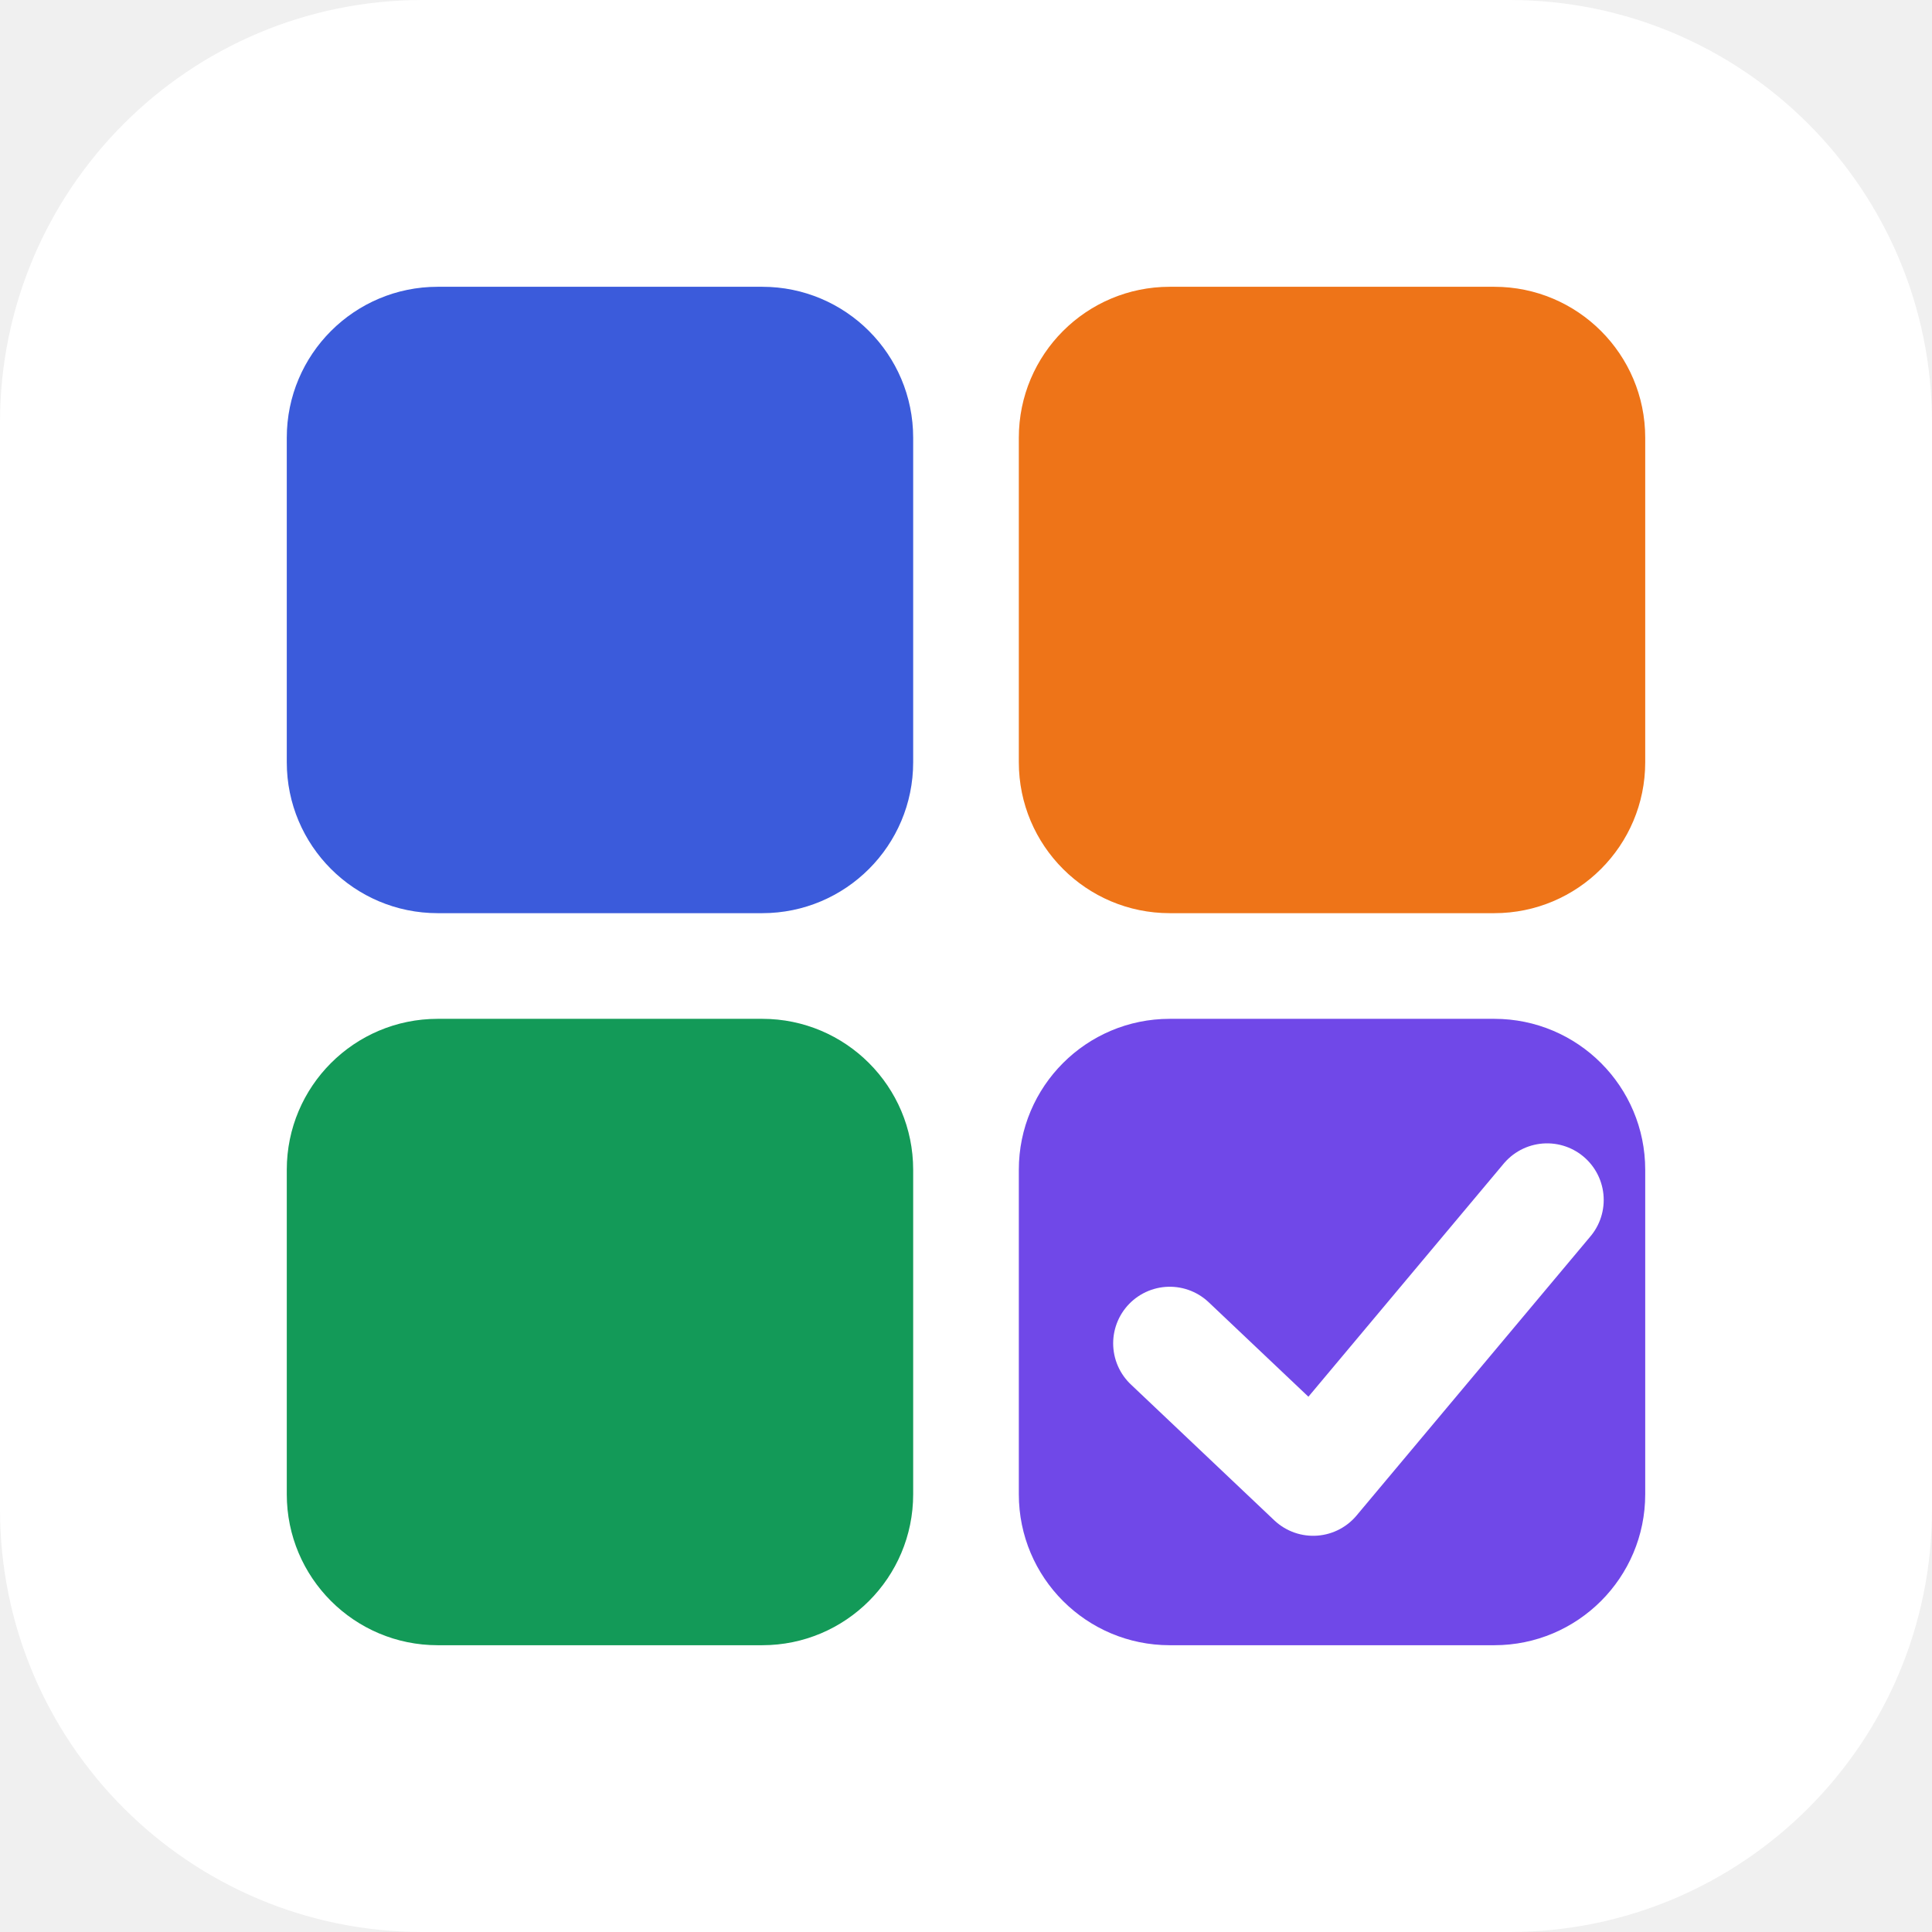
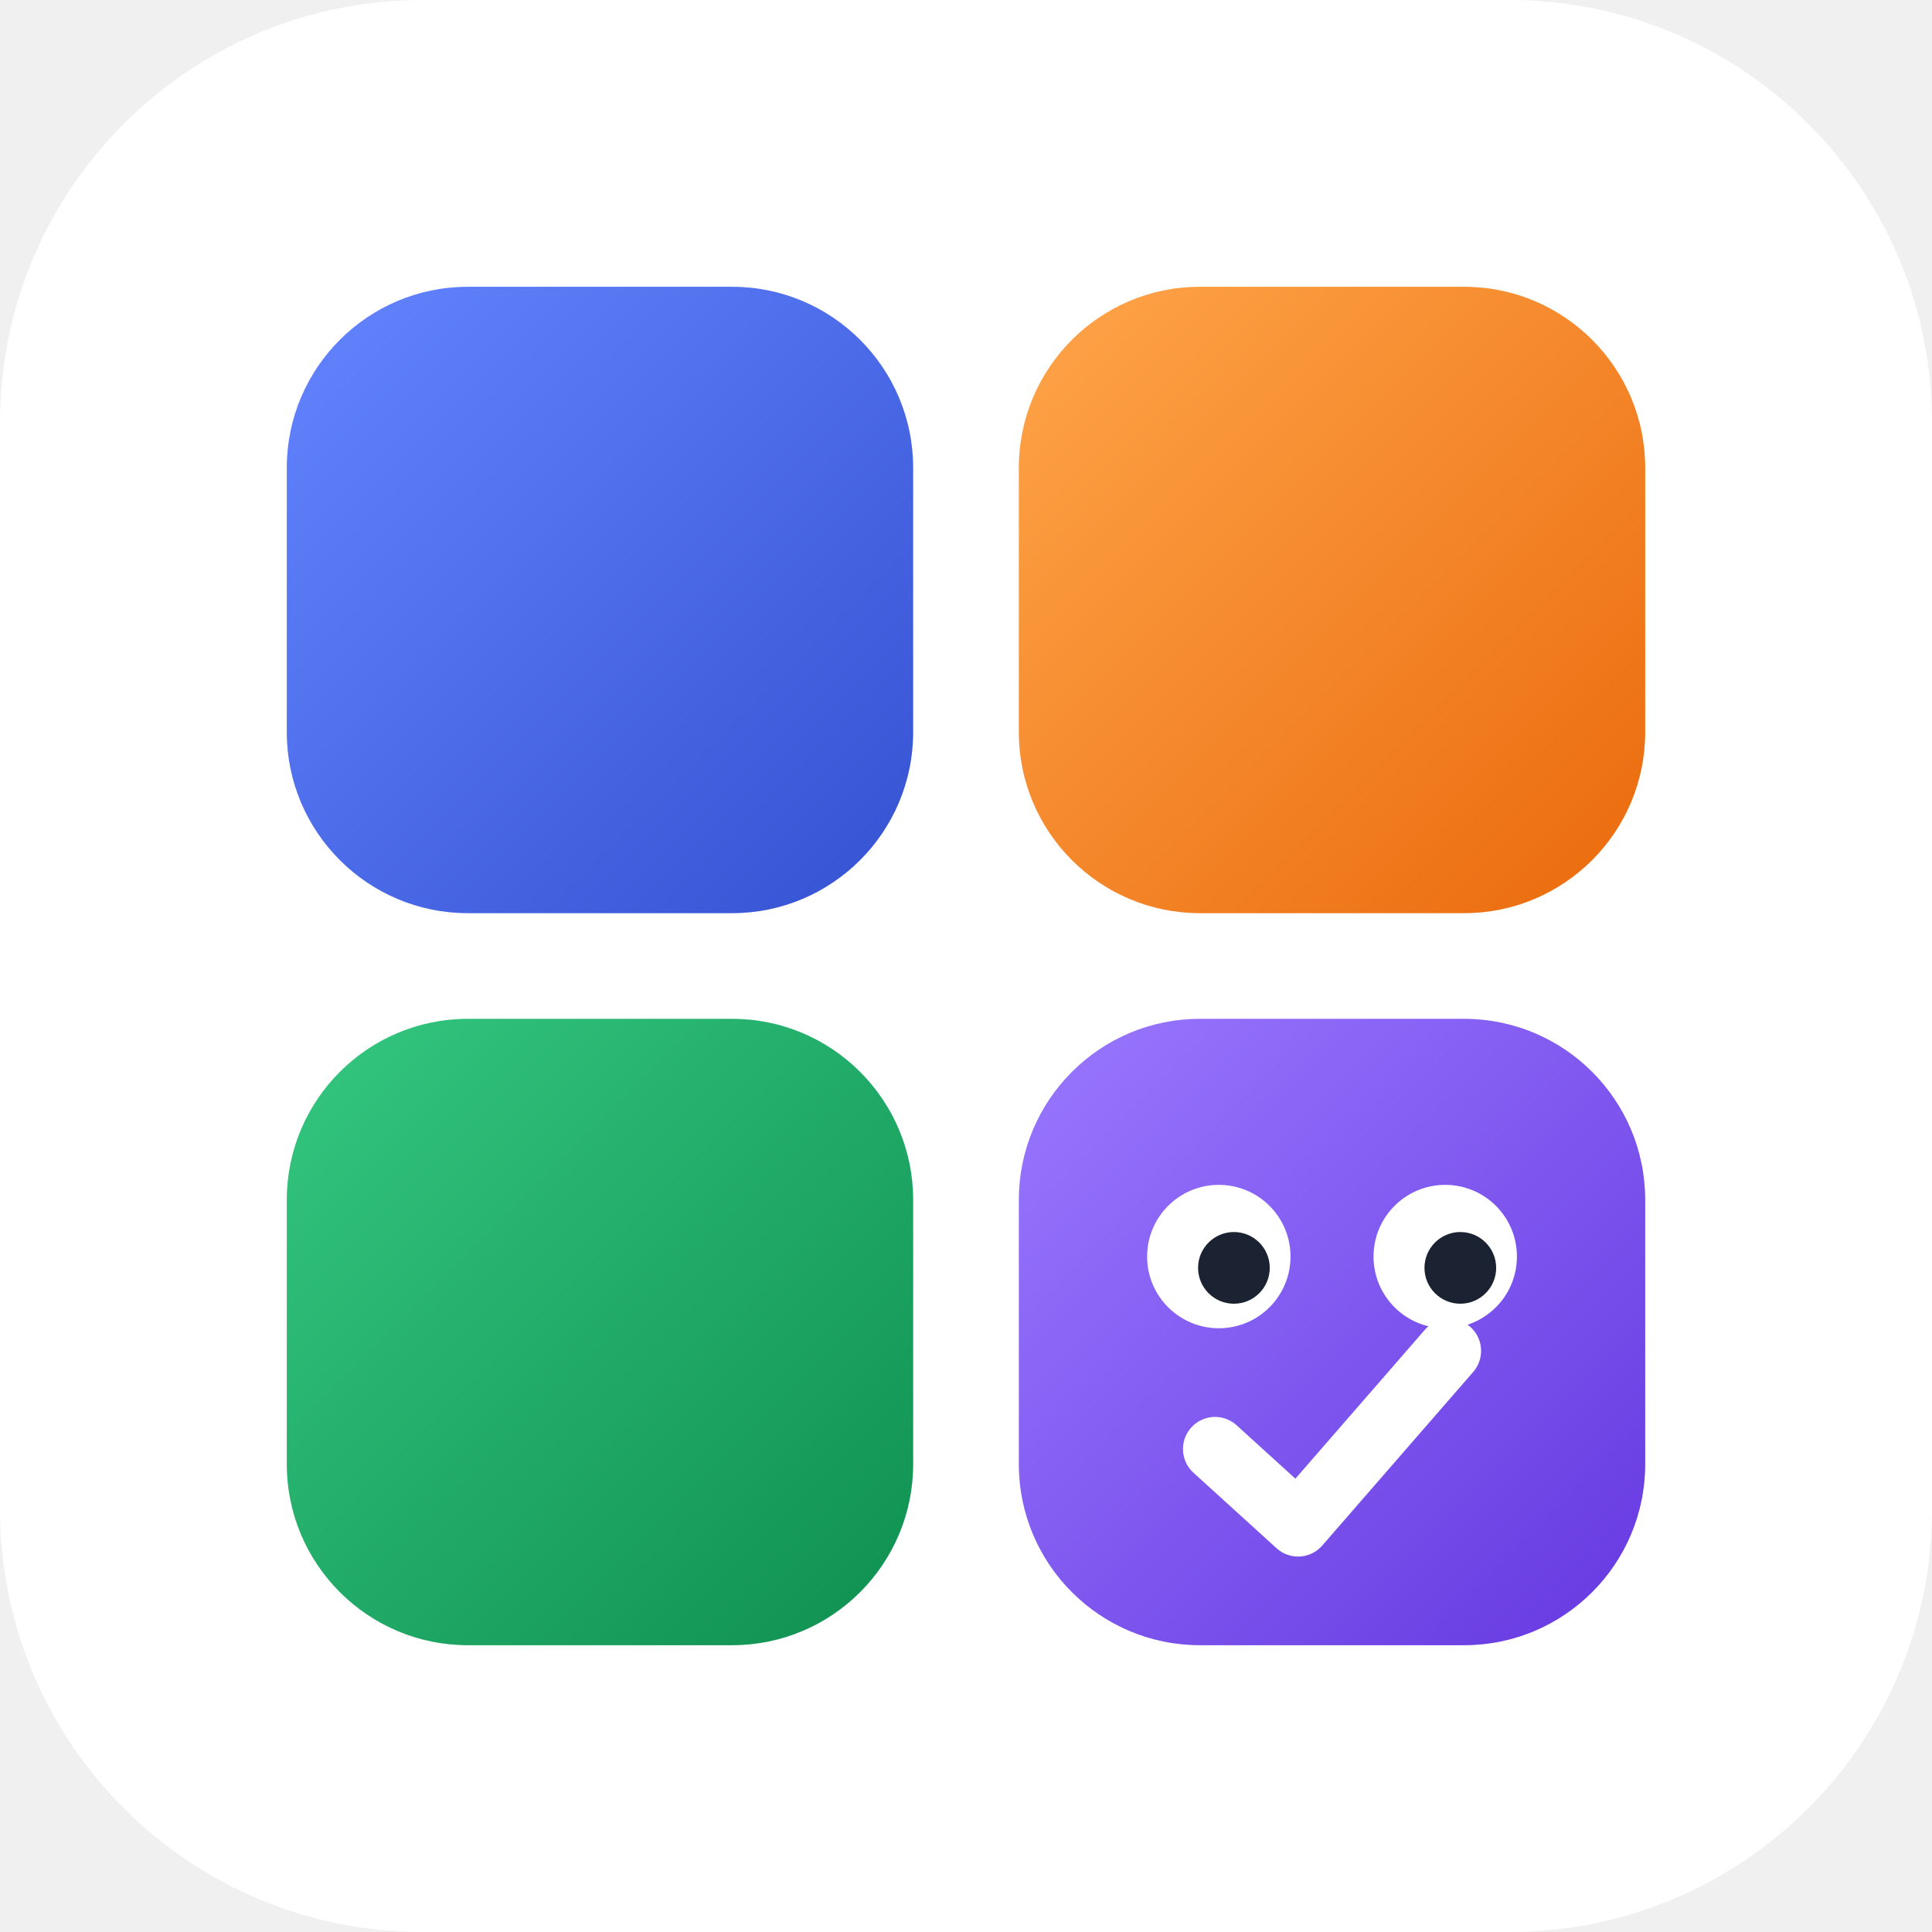
<svg xmlns="http://www.w3.org/2000/svg" viewBox="0 0 512 512">
+   <defs>
+     <linearGradient id="b" x1="0" y1="0" x2="1" y2="1">
+       <stop offset="0" stop-color="#6485ff" />
+       <stop offset="1" stop-color="#3451d1" />
+     </linearGradient>
+     <linearGradient id="o" x1="0" y1="0" x2="1" y2="1">
+       <stop offset="0" stop-color="#ffa54a" />
+       <stop offset="1" stop-color="#ea6a0c" />
+     </linearGradient>
+     <linearGradient id="g" x1="0" y1="0" x2="1" y2="1">
+       <stop offset="0" stop-color="#34c780" />
+       <stop offset="1" stop-color="#0f8f50" />
+     </linearGradient>
+     <linearGradient id="p" x1="0" y1="0" x2="1" y2="1">
+       <stop offset="0" stop-color="#9a78ff" />
+       <stop offset="1" stop-color="#6538e0" />
+     </linearGradient>
+   </defs>
  <rect width="512" height="512" rx="112" fill="#fff" />
-   <rect x="76" y="76" width="166" height="166" rx="40" fill="#3b5bdb" />
-   <rect x="270" y="76" width="166" height="166" rx="40" fill="#ee7418" />
-   <rect x="76" y="270" width="166" height="166" rx="40" fill="#139a58" />
-   <rect x="270" y="270" width="166" height="166" rx="40" fill="#7048e8" />
-   <path d="M310 356l38 36 62-74" fill="none" stroke="#fff" stroke-width="30" stroke-linecap="round" stroke-linejoin="round" />
+   <rect x="76" y="76" width="166" height="166" rx="48" fill="url(#b)" />
+   <rect x="270" y="76" width="166" height="166" rx="48" fill="url(#o)" />
+   <rect x="76" y="270" width="166" height="166" rx="48" fill="url(#g)" />
+   <rect x="270" y="270" width="166" height="166" rx="48" fill="url(#p)" />
+   <circle cx="323" cy="333" r="19" fill="#fff" />
+   <circle cx="383" cy="333" r="19" fill="#fff" />
+   <circle cx="327" cy="336" r="9.5" fill="#1b2333" />
+   <circle cx="387" cy="336" r="9.5" fill="#1b2333" />
+   <path d="M322 384l22 20 40-46" fill="none" stroke="#fff" stroke-width="17" stroke-linecap="round" stroke-linejoin="round" />
</svg>
